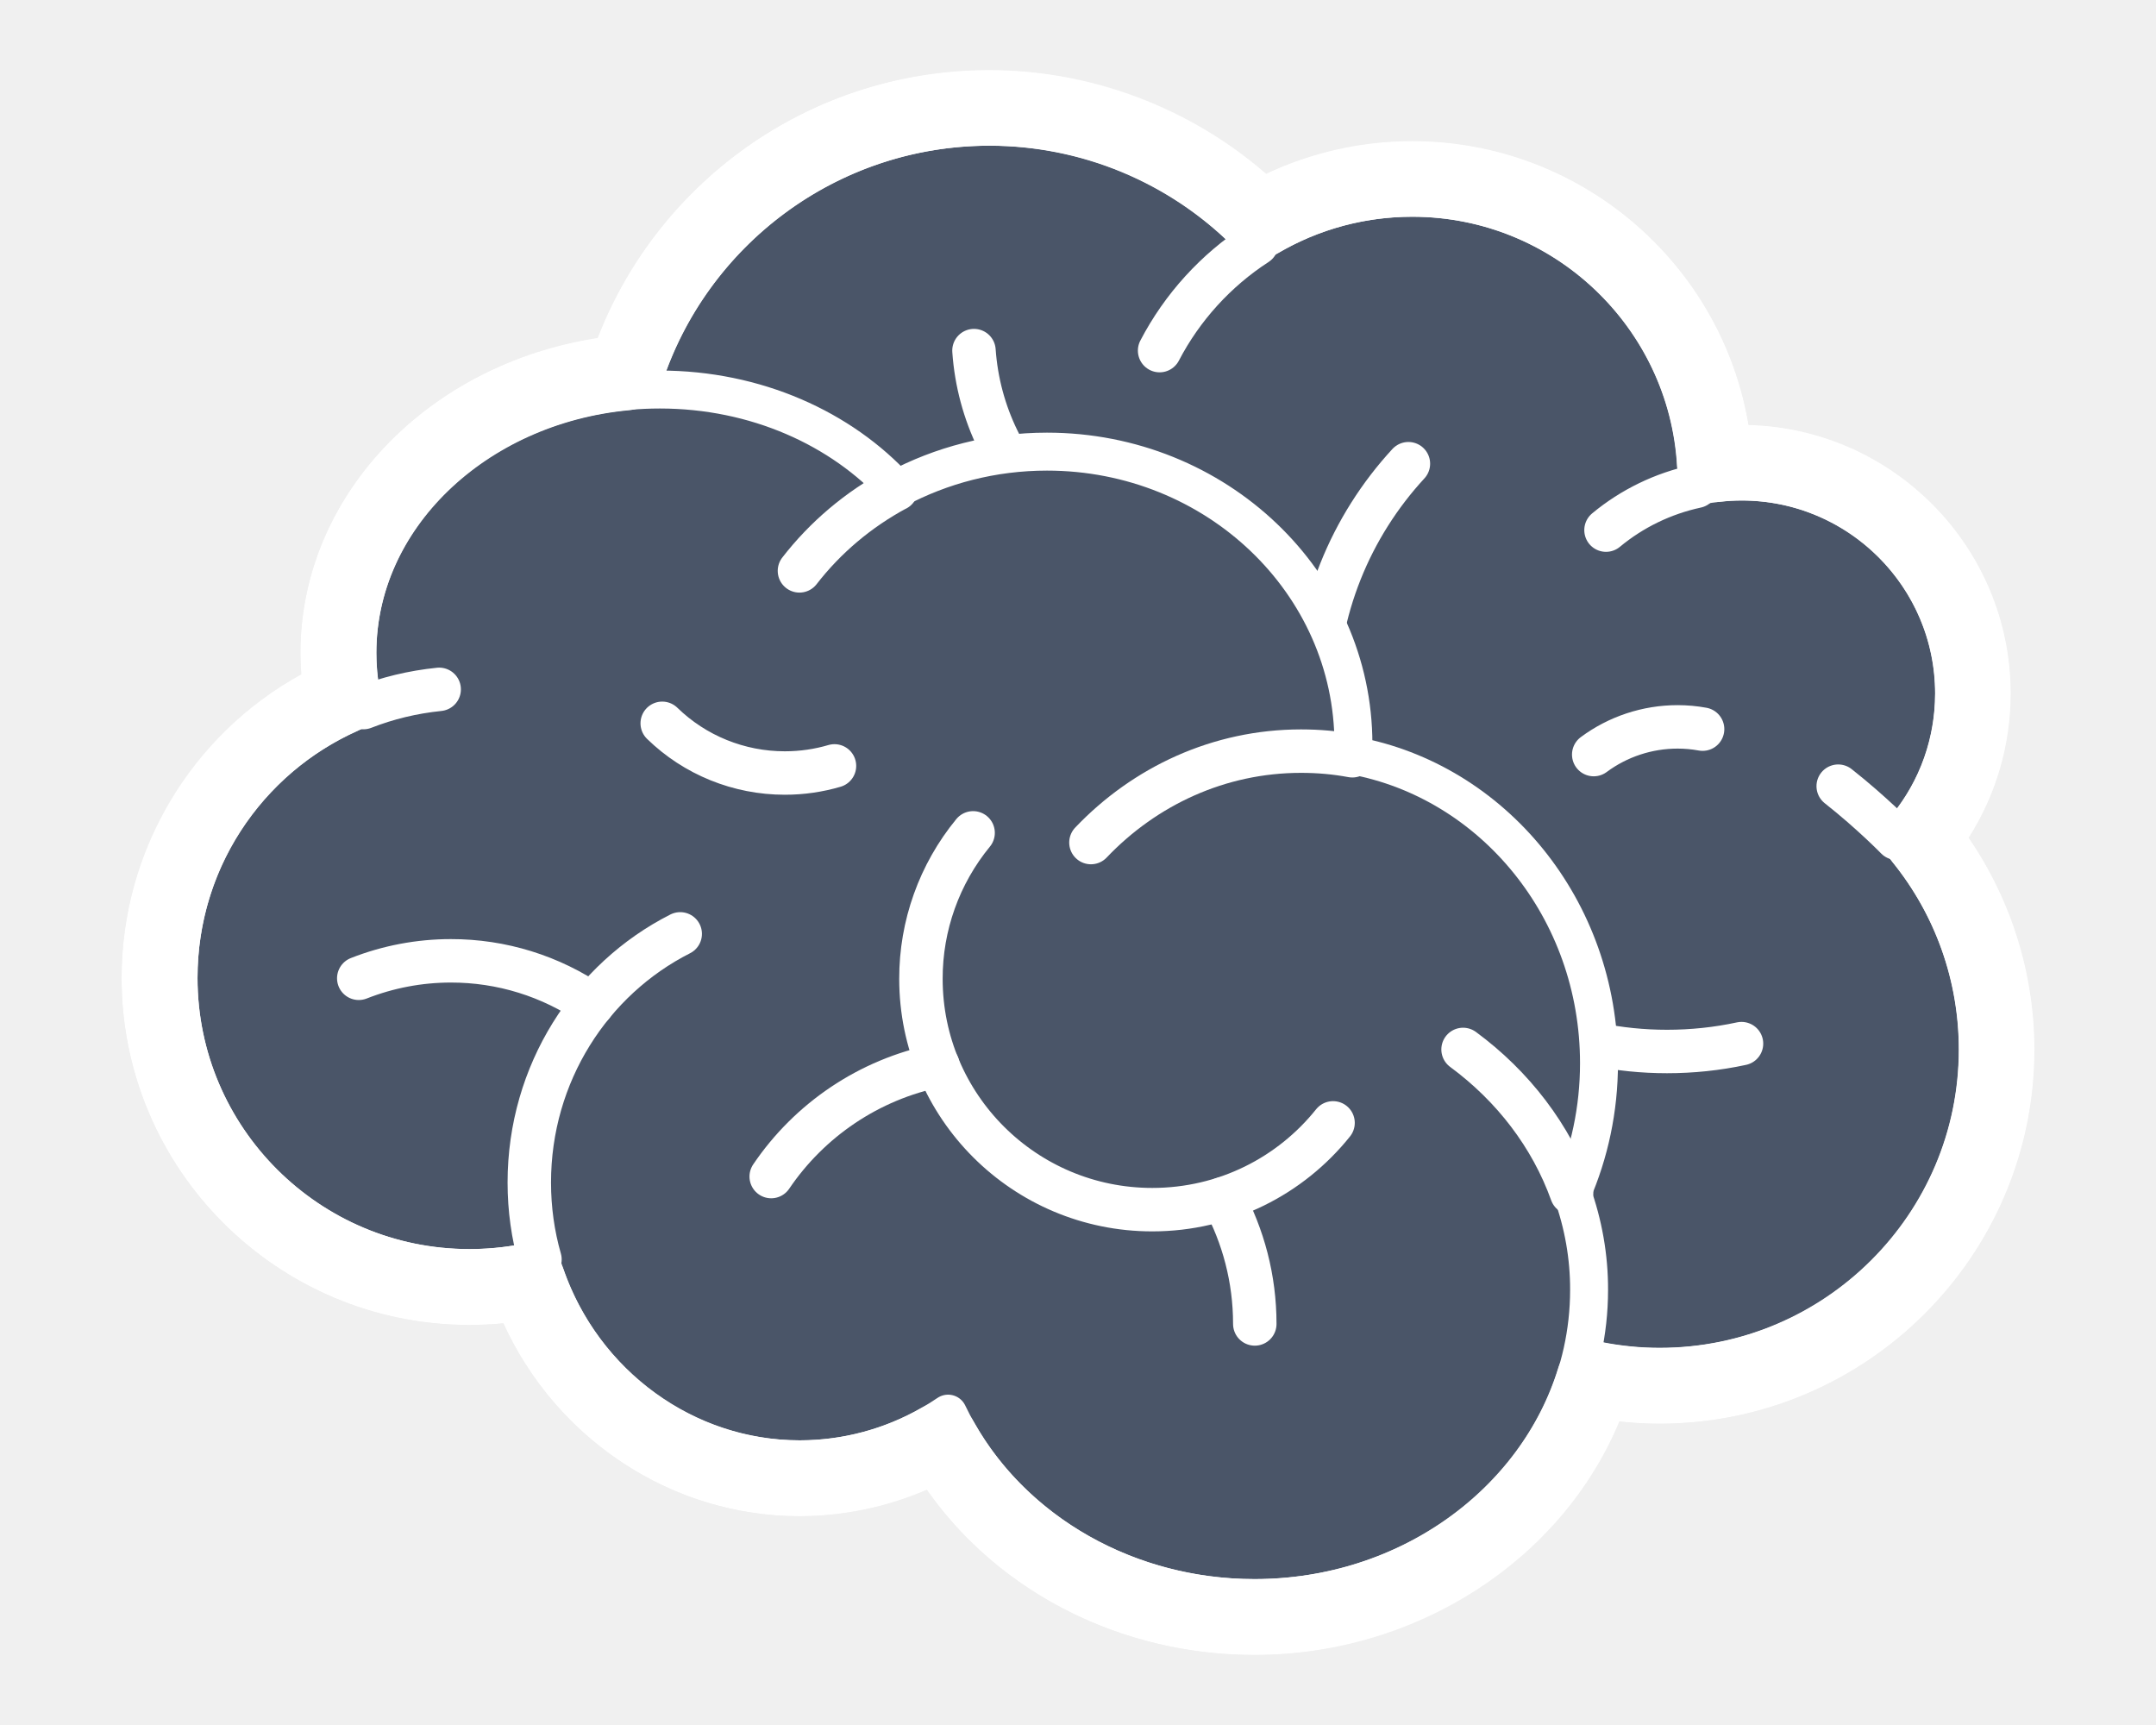
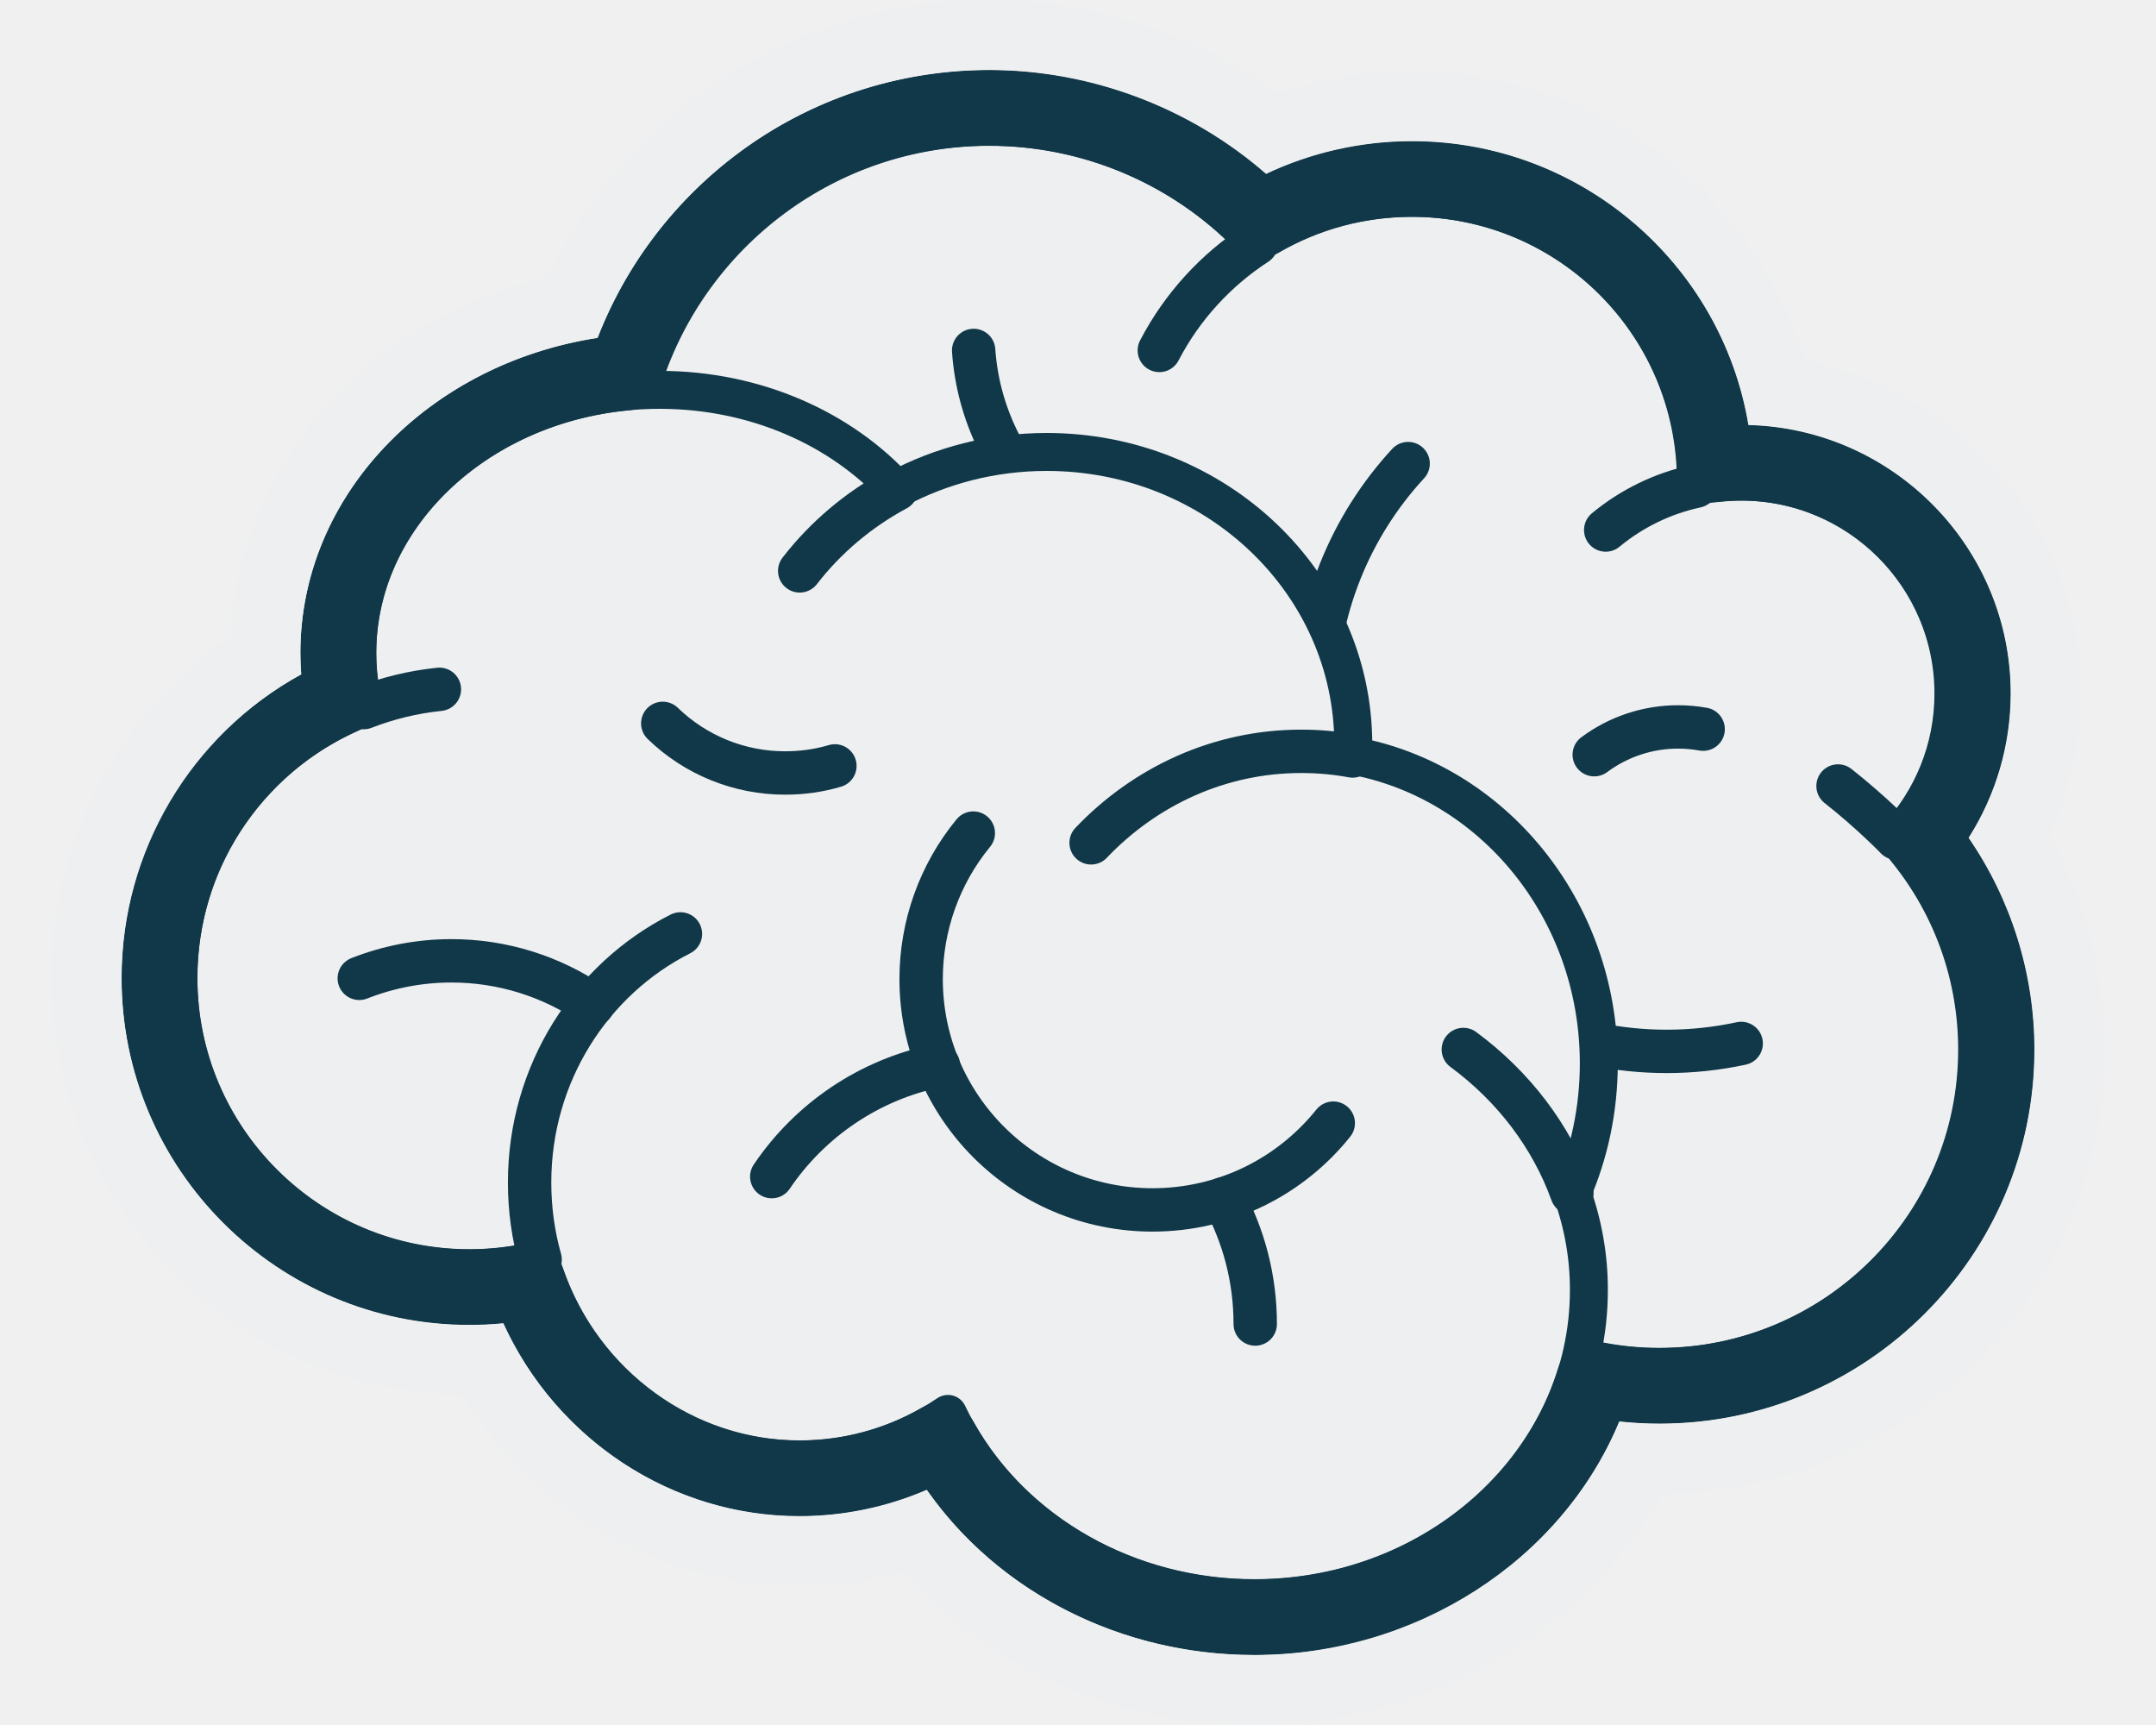
- <svg xmlns="http://www.w3.org/2000/svg" width="20" height="16" viewBox="0 0 20 16" fill="none">
-   <g clip-path="url(#clip0_1934_12130)">
-     <path d="M18.348 9.735C18.348 10.104 18.281 10.456 18.157 10.781C17.733 11.891 16.657 12.679 15.396 12.679C14.106 12.679 13.009 11.854 12.607 10.703C10.223 10.873 8.86 9.81 8.293 7.785C6.861 7.396 5.809 6.09 5.809 4.539C5.809 3.535 6.249 2.634 6.948 2.018C7.542 1.493 8.324 1.175 9.181 1.175C10.162 1.175 11.046 1.593 11.661 2.261C12.075 1.991 12.57 1.834 13.101 1.834C13.472 1.834 13.825 1.911 14.146 2.049C15.072 2.448 15.724 3.362 15.739 4.429C15.739 4.442 15.739 4.454 15.739 4.466L15.739 4.511V4.511C15.873 4.482 16.013 4.466 16.157 4.466C16.8 4.466 17.37 4.773 17.73 5.248H17.731C17.98 5.578 18.128 5.988 18.128 6.433C18.129 6.895 17.966 7.342 17.668 7.695C17.646 7.722 17.623 7.748 17.599 7.774C18.065 8.295 18.348 8.982 18.348 9.735" fill="#4A5568" />
-     <path d="M13.065 4.301C12.531 4.88 12.205 5.653 12.205 6.502C12.205 8.297 13.664 9.753 15.464 9.753C15.696 9.753 15.928 9.729 16.155 9.68M9.035 3.252C9.117 4.426 10.097 5.353 11.295 5.353M14.898 4.917C15.14 4.716 15.428 4.577 15.735 4.511M11.658 2.261C11.279 2.507 10.967 2.849 10.757 3.252" stroke="white" stroke-width="0.403" stroke-miterlimit="10" stroke-linecap="round" stroke-linejoin="round" />
-     <path d="M18.348 9.735C18.348 11.361 17.027 12.679 15.396 12.679C14.106 12.679 13.009 11.854 12.607 10.703C10.223 10.873 8.86 9.81 8.293 7.785C6.861 7.396 5.809 6.09 5.809 4.539C5.809 2.681 7.318 1.175 9.181 1.175C10.162 1.175 11.046 1.593 11.661 2.261C12.075 1.991 12.57 1.834 13.101 1.834C14.558 1.834 15.739 3.013 15.739 4.466L15.739 4.511V4.511C15.873 4.482 16.013 4.466 16.157 4.466C17.246 4.466 18.128 5.347 18.128 6.433C18.128 6.952 17.927 7.423 17.599 7.774C18.065 8.295 18.348 8.982 18.348 9.735L18.348 9.735Z" stroke="white" stroke-width="0.352" stroke-miterlimit="10" stroke-linejoin="round" />
-     <path d="M17.594 7.775C17.594 7.775 17.365 7.539 17.052 7.292M8.791 13.115C8.662 12.846 8.58 12.557 8.547 12.26" stroke="white" stroke-width="0.403" stroke-miterlimit="10" stroke-linecap="round" stroke-linejoin="round" />
-     <path d="M14.58 11.065C14.684 11.354 14.738 11.659 14.738 11.966C14.738 13.544 13.348 14.824 11.634 14.824C10.363 14.824 9.271 14.12 8.792 13.113C8.397 13.38 7.923 13.537 7.414 13.537C6.274 13.537 5.311 12.754 5.009 11.682C4.794 11.736 4.573 11.763 4.351 11.763C2.861 11.763 1.652 10.558 1.652 9.071C1.652 7.929 2.366 6.953 3.372 6.563C3.332 6.399 3.311 6.23 3.311 6.056C3.311 4.707 4.567 3.614 6.117 3.614C7.007 3.614 7.801 3.975 8.314 4.537C8.726 4.317 9.202 4.19 9.708 4.19C11.278 4.19 12.551 5.405 12.551 6.903C12.551 6.938 12.55 6.973 12.549 7.009C13.844 7.246 14.829 8.433 14.829 9.862C14.829 10.291 14.741 10.698 14.58 11.065" fill="#4A5568" />
-     <path d="M13.572 9.734C14.035 10.075 14.389 10.536 14.579 11.065M5.009 11.682C4.944 11.455 4.91 11.216 4.91 10.968C4.91 9.956 5.481 9.081 6.31 8.662M4.074 6.394C3.828 6.419 3.593 6.476 3.371 6.563M8.314 4.538L8.314 4.537M8.314 4.537C7.961 4.727 7.655 4.986 7.416 5.295" stroke="white" stroke-width="0.403" stroke-miterlimit="10" stroke-linecap="round" stroke-linejoin="round" />
-     <path d="M14.584 11.064C14.688 11.353 14.742 11.658 14.741 11.964C14.741 13.543 13.352 14.823 11.638 14.823C10.367 14.823 9.275 14.119 8.795 13.112C8.401 13.38 7.927 13.536 7.418 13.536C6.277 13.536 5.315 12.752 5.013 11.681C4.798 11.735 4.577 11.762 4.355 11.762C2.865 11.762 1.656 10.557 1.656 9.07C1.656 7.928 2.369 6.952 3.376 6.562C3.336 6.398 3.315 6.229 3.315 6.055C3.315 4.706 4.571 3.613 6.121 3.613C7.011 3.613 7.805 3.974 8.318 4.536C8.73 4.316 9.206 4.189 9.712 4.189C11.282 4.189 12.555 5.404 12.555 6.902C12.555 6.937 12.554 6.972 12.553 7.008C13.848 7.245 14.833 8.432 14.833 9.861C14.833 10.29 14.744 10.697 14.584 11.064L14.584 11.064Z" stroke="white" stroke-width="0.352" stroke-miterlimit="10" stroke-linejoin="round" />
-     <path d="M10.12 7.815C10.619 7.291 11.308 6.967 12.069 6.967C12.231 6.967 12.39 6.981 12.545 7.01M12.366 10.415C11.973 10.906 11.368 11.22 10.689 11.22C9.504 11.22 8.543 10.262 8.543 9.079C8.542 8.586 8.713 8.107 9.027 7.725" stroke="white" stroke-width="0.403" stroke-miterlimit="10" stroke-linecap="round" stroke-linejoin="round" />
-     <path d="M11.64 12.28C11.64 11.86 11.533 11.465 11.346 11.119M7.154 10.913C7.508 10.39 8.059 10.012 8.701 9.883M3.328 9.074C3.6 8.967 3.89 8.912 4.182 8.912C4.651 8.911 5.109 9.053 5.495 9.319M7.741 7.104C7.595 7.147 7.44 7.17 7.28 7.17C6.855 7.17 6.447 7.005 6.143 6.709M14.784 6.999C15.009 6.832 15.282 6.742 15.562 6.742C15.64 6.742 15.718 6.749 15.794 6.763" stroke="white" stroke-width="0.403" stroke-miterlimit="10" stroke-linecap="round" stroke-linejoin="round" />
-     <path d="M17.829 7.774C18.136 7.395 18.303 6.924 18.303 6.432C18.303 5.251 17.34 4.29 16.156 4.29C16.074 4.29 15.991 4.295 15.909 4.305C15.825 2.831 14.598 1.658 13.101 1.658C12.601 1.658 12.116 1.789 11.689 2.037C11.023 1.373 10.121 1 9.18 0.999C7.603 0.999 6.263 2.032 5.803 3.454C4.308 3.594 3.139 4.707 3.139 6.056C3.139 6.19 3.151 6.324 3.174 6.457C2.14 6.919 1.48 7.93 1.48 9.071C1.48 10.652 2.77 11.938 4.354 11.938C4.535 11.938 4.716 11.921 4.894 11.888C5.27 12.97 6.285 13.712 7.418 13.712C7.877 13.712 8.329 13.591 8.727 13.362C9.287 14.363 10.408 14.999 11.637 14.999C13.135 14.999 14.4 14.065 14.791 12.794C14.988 12.833 15.19 12.854 15.396 12.854C17.12 12.854 18.523 11.454 18.523 9.734C18.523 9.018 18.278 8.328 17.829 7.774V7.774Z" stroke="white" stroke-width="0.705" stroke-miterlimit="10" stroke-linejoin="round" />
-     <path d="M9.179 0C8.252 0 7.361 0.275 6.601 0.796C5.945 1.245 5.425 1.852 5.082 2.564C3.41 2.968 2.215 4.31 2.139 5.897C1.105 6.614 0.477 7.797 0.477 9.072C0.477 11.182 2.179 12.903 4.286 12.938C4.951 14.029 6.137 14.713 7.416 14.713C7.743 14.713 8.064 14.669 8.376 14.584C9.182 15.478 10.367 16 11.636 16C12.496 16 13.328 15.757 14.044 15.297C14.626 14.923 15.094 14.43 15.418 13.854C17.685 13.841 19.524 11.998 19.524 9.735C19.524 9.036 19.349 8.357 19.014 7.751C19.205 7.338 19.304 6.888 19.304 6.433C19.304 5.609 18.986 4.83 18.408 4.239C17.952 3.774 17.375 3.466 16.747 3.347C16.534 2.659 16.128 2.04 15.572 1.568C14.882 0.982 14.005 0.66 13.099 0.659C12.677 0.659 12.253 0.731 11.853 0.868C11.077 0.306 10.142 0 9.179 0ZM9.179 0.65C10.118 0.65 11.039 0.998 11.745 1.612C12.168 1.413 12.631 1.309 13.099 1.309C14.659 1.309 15.968 2.441 16.22 3.942C17.567 3.977 18.652 5.081 18.652 6.433C18.652 6.907 18.517 7.371 18.262 7.771C18.657 8.346 18.872 9.034 18.872 9.735C18.872 11.648 17.312 13.205 15.394 13.205C15.27 13.205 15.146 13.198 15.022 13.184C14.486 14.473 13.137 15.35 11.636 15.35C10.398 15.35 9.263 14.771 8.597 13.818C8.225 13.979 7.823 14.062 7.416 14.063C6.233 14.063 5.162 13.355 4.669 12.274C4.564 12.284 4.458 12.289 4.353 12.289C2.575 12.289 1.128 10.846 1.128 9.072C1.128 7.895 1.774 6.816 2.795 6.255C2.79 6.189 2.787 6.123 2.787 6.057C2.787 4.602 3.957 3.38 5.544 3.135C6.123 1.639 7.557 0.65 9.179 0.65" fill="#F0F0F0" />
+ <svg xmlns="http://www.w3.org/2000/svg" width="25" height="20" viewBox="0 0 25 20" fill="none">
+   <g clip-path="url(#clip0_3155_179490)">
+     <path d="M22.93 12.169C22.93 12.63 22.846 13.07 22.691 13.476C22.161 14.864 20.816 15.85 19.24 15.85C17.627 15.85 16.256 14.817 15.754 13.378C12.774 13.592 11.07 12.263 10.361 9.731C8.571 9.245 7.255 7.613 7.255 5.674C7.255 4.419 7.806 3.293 8.679 2.523C9.422 1.867 10.4 1.469 11.47 1.469C12.697 1.469 13.802 1.991 14.571 2.826C15.089 2.489 15.707 2.293 16.371 2.293C16.835 2.293 17.276 2.389 17.677 2.561C18.835 3.06 19.65 4.202 19.668 5.537C19.669 5.552 19.669 5.567 19.669 5.583L19.668 5.639V5.639C19.836 5.602 20.011 5.583 20.191 5.583C20.994 5.583 21.708 5.967 22.158 6.56H22.158C22.47 6.972 22.655 7.485 22.655 8.042C22.656 8.619 22.452 9.177 22.08 9.618C22.052 9.652 22.023 9.686 21.993 9.718C22.576 10.368 22.93 11.228 22.93 12.169" fill="#EEEFF0" />
+     <path d="M16.328 5.375C15.661 6.098 15.253 7.065 15.253 8.126C15.253 10.37 17.077 12.19 19.327 12.19C19.617 12.19 19.907 12.159 20.19 12.098M11.29 4.063C11.392 5.531 12.618 6.69 14.116 6.69M18.619 6.145C18.922 5.894 19.281 5.72 19.666 5.637M14.569 2.824C14.095 3.132 13.705 3.559 13.443 4.063" stroke="#103849" stroke-width="0.503" stroke-miterlimit="10" stroke-linecap="round" stroke-linejoin="round" />
+     <path d="M22.926 12.169C22.926 14.202 21.274 15.85 19.236 15.85C17.623 15.85 16.252 14.817 15.75 13.378C12.77 13.592 11.066 12.263 10.357 9.731C8.567 9.245 7.251 7.613 7.251 5.674C7.251 3.351 9.138 1.469 11.467 1.469C12.693 1.469 13.798 1.991 14.567 2.826C15.085 2.489 15.703 2.293 16.367 2.293C18.189 2.293 19.665 3.766 19.665 5.583L19.664 5.639V5.639C19.832 5.602 20.007 5.583 20.187 5.583C21.548 5.583 22.651 6.684 22.651 8.042C22.651 8.69 22.4 9.278 21.989 9.718C22.572 10.368 22.926 11.228 22.926 12.169L22.926 12.169Z" stroke="#103849" stroke-width="0.44" stroke-miterlimit="10" stroke-linejoin="round" />
+     <path d="M21.99 9.718C21.99 9.718 21.704 9.421 21.313 9.113M10.987 16.392C10.825 16.056 10.722 15.694 10.681 15.324" stroke="#103849" stroke-width="0.503" stroke-miterlimit="10" stroke-linecap="round" stroke-linejoin="round" />
+     <path d="M18.232 13.833C18.362 14.194 18.428 14.575 18.428 14.959C18.428 16.932 16.692 18.532 14.549 18.532C12.96 18.532 11.595 17.652 10.996 16.393C10.502 16.727 9.91 16.922 9.274 16.922C7.848 16.922 6.645 15.944 6.268 14.605C5.999 14.672 5.722 14.706 5.445 14.706C3.582 14.706 2.072 13.199 2.072 11.341C2.072 9.913 2.963 8.693 4.221 8.205C4.172 8.001 4.146 7.789 4.146 7.571C4.146 5.886 5.716 4.52 7.653 4.52C8.765 4.52 9.757 4.971 10.399 5.673C10.914 5.398 11.508 5.24 12.141 5.24C14.104 5.24 15.695 6.758 15.695 8.63C15.695 8.674 15.694 8.718 15.692 8.762C17.312 9.059 18.543 10.543 18.543 12.329C18.543 12.866 18.432 13.375 18.232 13.833" fill="#EEEFF0" />
+     <path d="M16.968 12.168C17.546 12.594 17.989 13.171 18.227 13.832M6.263 14.604C6.183 14.32 6.141 14.02 6.141 13.71C6.141 12.445 6.854 11.351 7.89 10.828M5.095 7.992C4.788 8.024 4.494 8.096 4.217 8.204M10.395 5.672L10.395 5.672M10.395 5.672C9.954 5.909 9.572 6.233 9.273 6.619" stroke="#103849" stroke-width="0.503" stroke-miterlimit="10" stroke-linecap="round" stroke-linejoin="round" />
+     <path d="M18.228 13.833C18.358 14.194 18.425 14.575 18.424 14.959C18.424 16.932 16.688 18.532 14.545 18.532C12.956 18.532 11.591 17.652 10.992 16.393C10.499 16.727 9.906 16.922 9.271 16.922C7.845 16.922 6.642 15.944 6.265 14.605C5.995 14.672 5.719 14.706 5.441 14.706C3.579 14.706 2.068 13.199 2.068 11.341C2.068 9.913 2.96 8.693 4.218 8.205C4.168 8.001 4.142 7.789 4.142 7.571C4.142 5.886 5.712 4.52 7.649 4.52C8.761 4.52 9.754 4.971 10.396 5.673C10.911 5.398 11.505 5.24 12.137 5.24C14.1 5.24 15.692 6.758 15.692 8.63C15.692 8.674 15.691 8.718 15.688 8.762C17.308 9.059 18.539 10.543 18.539 12.329C18.539 12.866 18.428 13.375 18.228 13.833L18.228 13.833Z" stroke="#103849" stroke-width="0.44" stroke-miterlimit="10" stroke-linejoin="round" />
+     <path d="M12.652 9.772C13.276 9.117 14.137 8.711 15.088 8.711C15.291 8.711 15.49 8.729 15.684 8.765M15.46 13.022C14.969 13.635 14.213 14.028 13.364 14.028C11.883 14.028 10.681 12.83 10.681 11.352C10.681 10.735 10.894 10.136 11.286 9.659" stroke="#103849" stroke-width="0.503" stroke-miterlimit="10" stroke-linecap="round" stroke-linejoin="round" />
+     <path d="M14.555 15.351C14.555 14.825 14.422 14.331 14.188 13.899M8.949 13.642C9.391 12.988 10.079 12.515 10.882 12.354M4.166 11.343C4.506 11.209 4.868 11.14 5.233 11.14C5.819 11.139 6.392 11.317 6.874 11.649M9.681 8.88C9.499 8.934 9.306 8.962 9.106 8.962C8.575 8.963 8.065 8.756 7.685 8.387M18.486 8.75C18.767 8.541 19.108 8.428 19.458 8.428C19.556 8.428 19.653 8.437 19.749 8.454" stroke="#103849" stroke-width="0.503" stroke-miterlimit="10" stroke-linecap="round" stroke-linejoin="round" />
+     <path d="M22.285 9.719C22.669 9.245 22.878 8.656 22.878 8.042C22.878 6.565 21.674 5.364 20.194 5.364C20.091 5.364 19.988 5.37 19.885 5.382C19.781 3.54 18.246 2.074 16.374 2.074C15.75 2.074 15.144 2.237 14.61 2.547C13.778 1.718 12.65 1.251 11.474 1.25C9.502 1.25 7.828 2.541 7.253 4.319C5.384 4.494 3.923 5.885 3.923 7.571C3.923 7.739 3.938 7.907 3.967 8.073C2.674 8.65 1.849 9.914 1.849 11.34C1.849 13.316 3.461 14.924 5.442 14.924C5.668 14.924 5.894 14.903 6.116 14.861C6.586 16.213 7.856 17.141 9.271 17.141C9.845 17.141 10.41 16.991 10.907 16.704C11.607 17.955 13.008 18.75 14.546 18.75C16.417 18.75 17.999 17.583 18.488 15.994C18.733 16.043 18.986 16.068 19.243 16.068C21.399 16.068 23.153 14.319 23.153 12.169C23.153 11.273 22.846 10.411 22.285 9.719V9.719Z" stroke="#103849" stroke-width="0.881" stroke-miterlimit="10" stroke-linejoin="round" />
+     <path d="M11.473 0C10.315 0 9.2 0.344 8.251 0.995C7.431 1.557 6.781 2.315 6.352 3.205C4.262 3.71 2.768 5.388 2.674 7.371C1.38 8.267 0.595 9.746 0.595 11.34C0.595 13.977 2.724 16.128 5.357 16.173C6.188 17.536 7.671 18.391 9.27 18.391C9.679 18.391 10.08 18.337 10.47 18.23C11.477 19.348 12.958 20 14.544 20C15.619 20 16.66 19.696 17.554 19.121C18.281 18.654 18.867 18.038 19.273 17.318C22.105 17.302 24.405 14.998 24.405 12.169C24.405 11.295 24.185 10.447 23.767 9.688C24.006 9.172 24.13 8.61 24.13 8.042C24.13 7.012 23.732 6.038 23.009 5.299C22.439 4.717 21.718 4.332 20.933 4.183C20.668 3.324 20.159 2.55 19.465 1.96C18.602 1.227 17.506 0.825 16.373 0.824C15.845 0.824 15.315 0.914 14.816 1.085C13.846 0.382 12.677 0 11.473 0ZM11.473 0.812C12.647 0.812 13.799 1.247 14.681 2.016C15.21 1.766 15.788 1.637 16.373 1.637C18.323 1.637 19.96 3.051 20.274 4.928C21.958 4.971 23.315 6.351 23.315 8.042C23.314 8.634 23.145 9.214 22.827 9.714C23.321 10.432 23.59 11.292 23.59 12.169C23.59 14.56 21.64 16.506 19.242 16.506C19.087 16.506 18.931 16.497 18.776 16.481C18.107 18.092 16.421 19.188 14.544 19.188C12.997 19.188 11.578 18.463 10.746 17.273C10.28 17.474 9.778 17.578 9.27 17.578C7.79 17.578 6.452 16.693 5.836 15.342C5.705 15.355 5.573 15.361 5.441 15.361C3.218 15.361 1.41 13.558 1.41 11.34C1.41 9.868 2.217 8.52 3.493 7.819C3.487 7.737 3.483 7.654 3.483 7.571C3.483 5.752 4.946 4.224 6.929 3.918C7.653 2.049 9.445 0.812 11.473 0.812" fill="#EEEFF0" />
  </g>
  <defs>
-     <clipPath id="clip0_1934_12130">
-       <rect width="19.048" height="16" fill="white" transform="translate(0.476562)" />
+     <clipPath id="clip0_3155_179490">
+       <rect width="23.809" height="20" fill="white" transform="translate(0.595215)" />
    </clipPath>
  </defs>
</svg>
